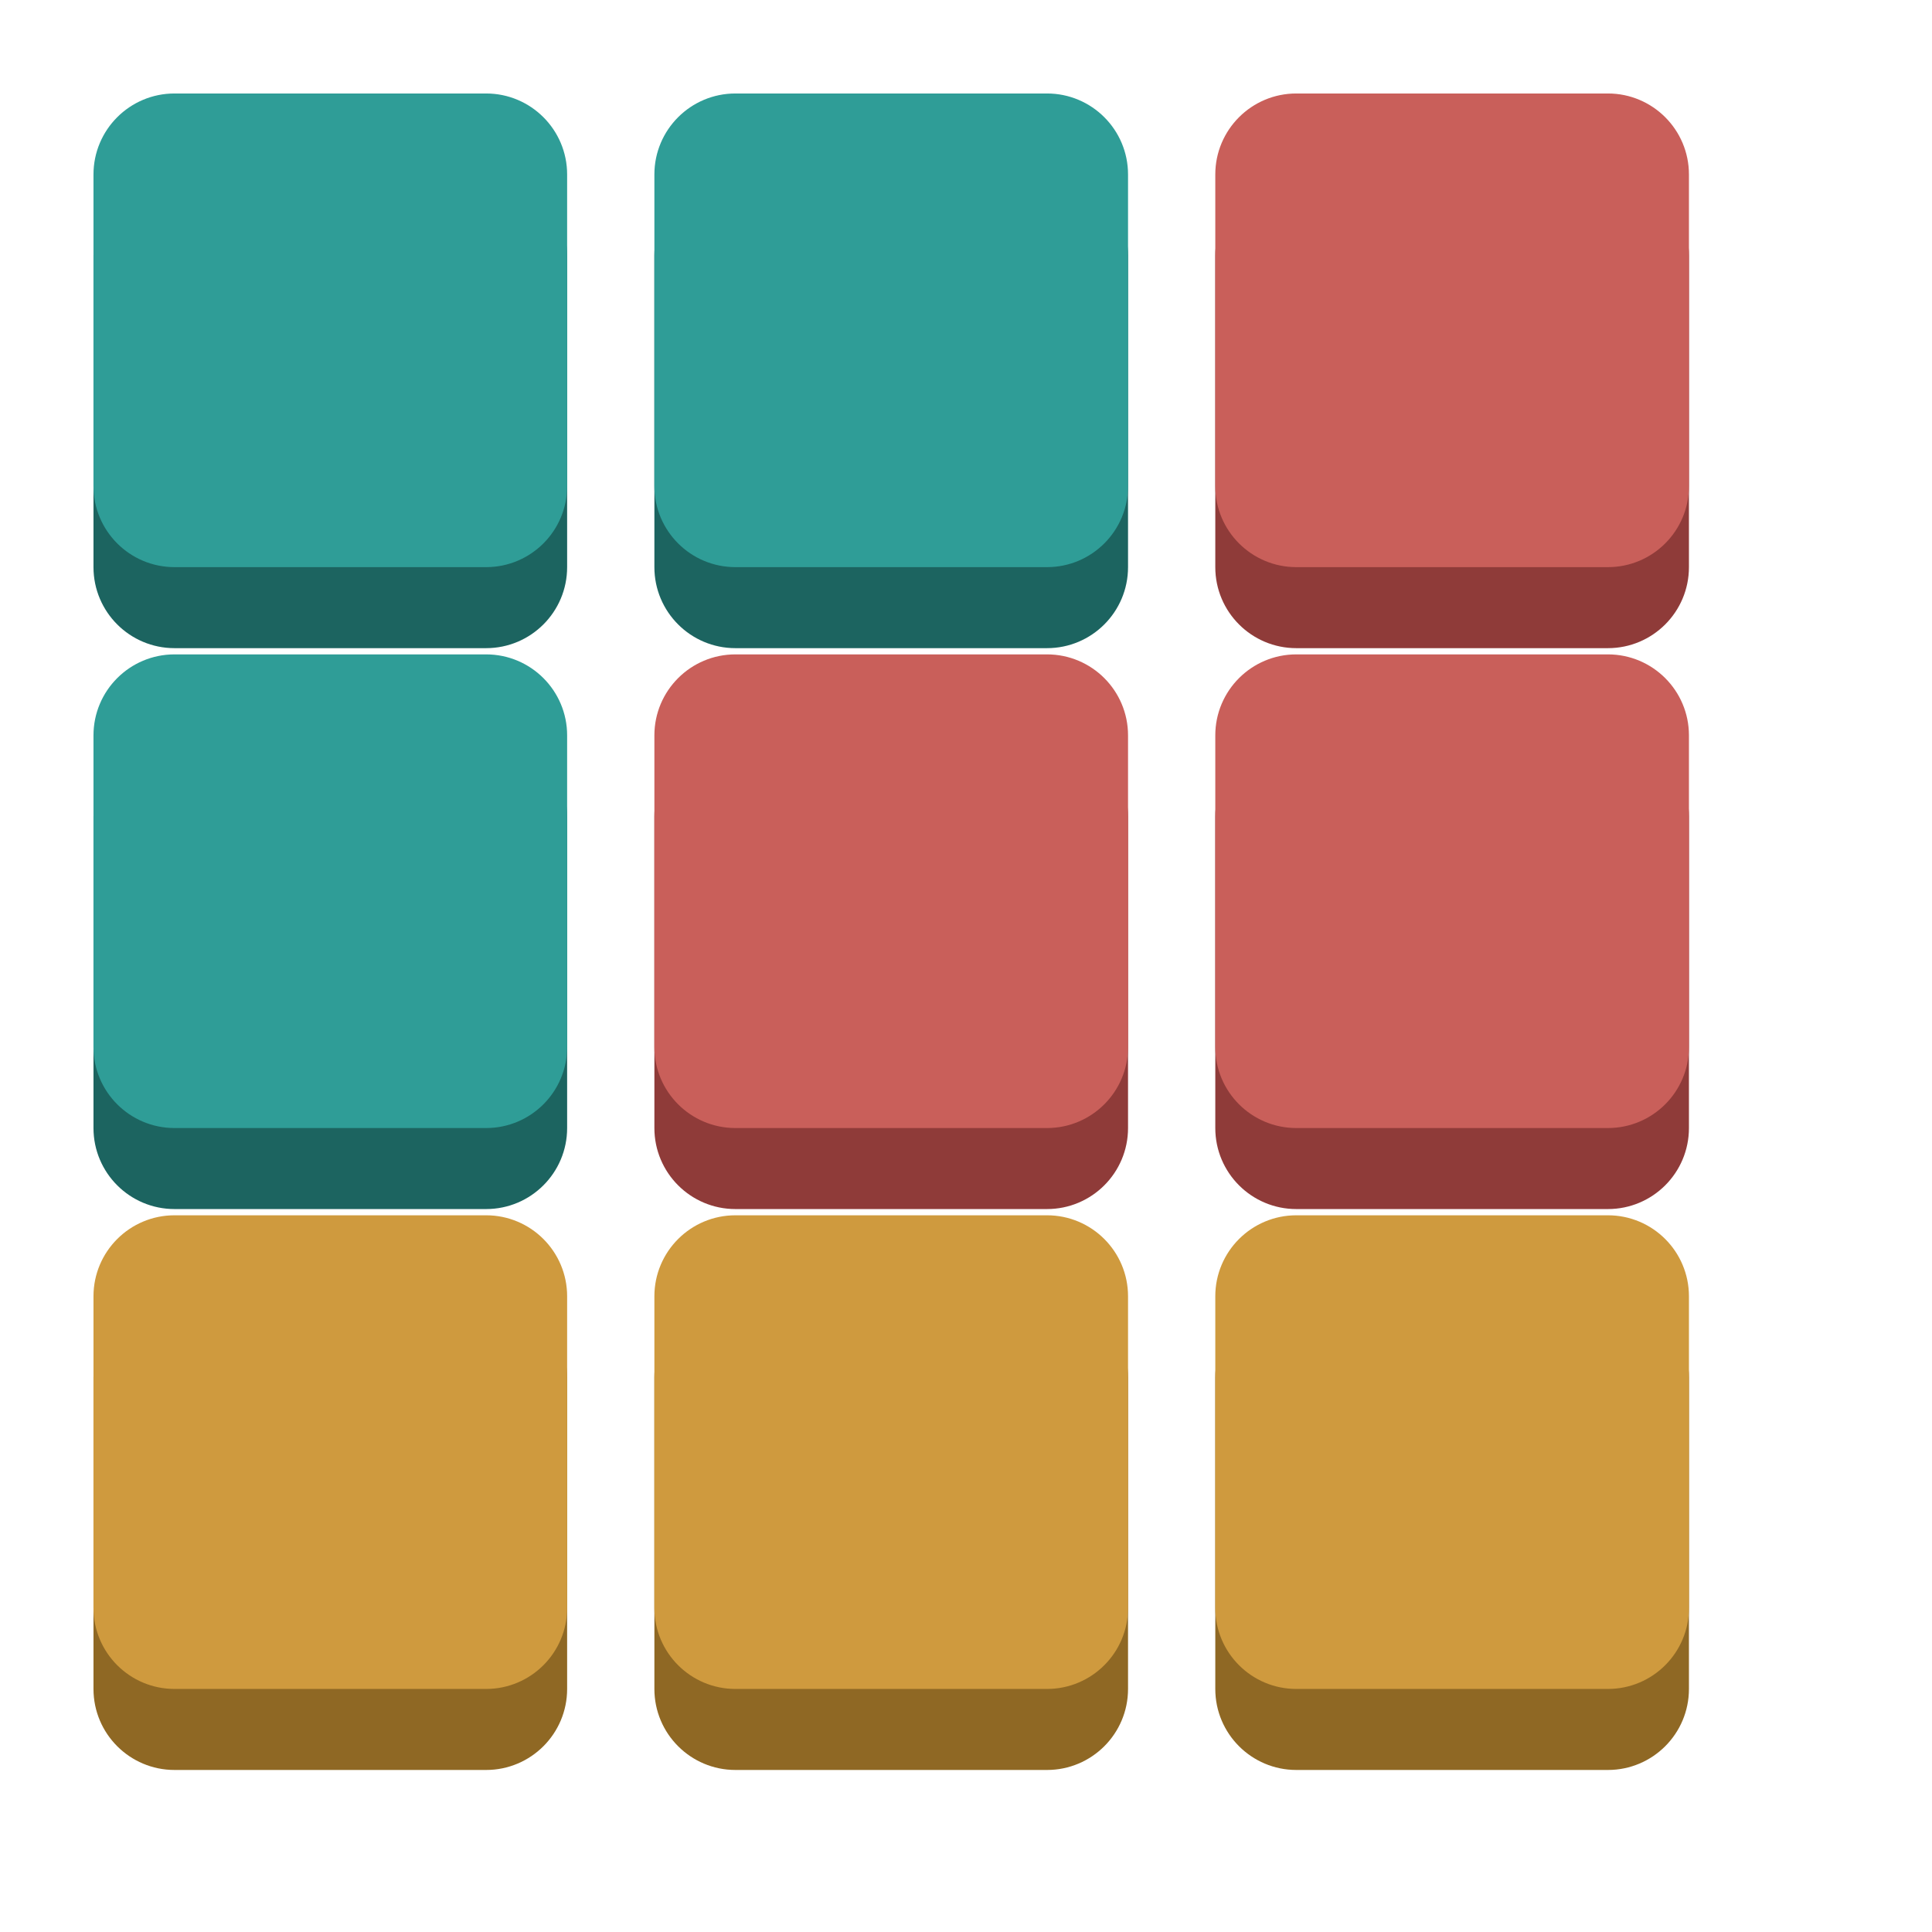
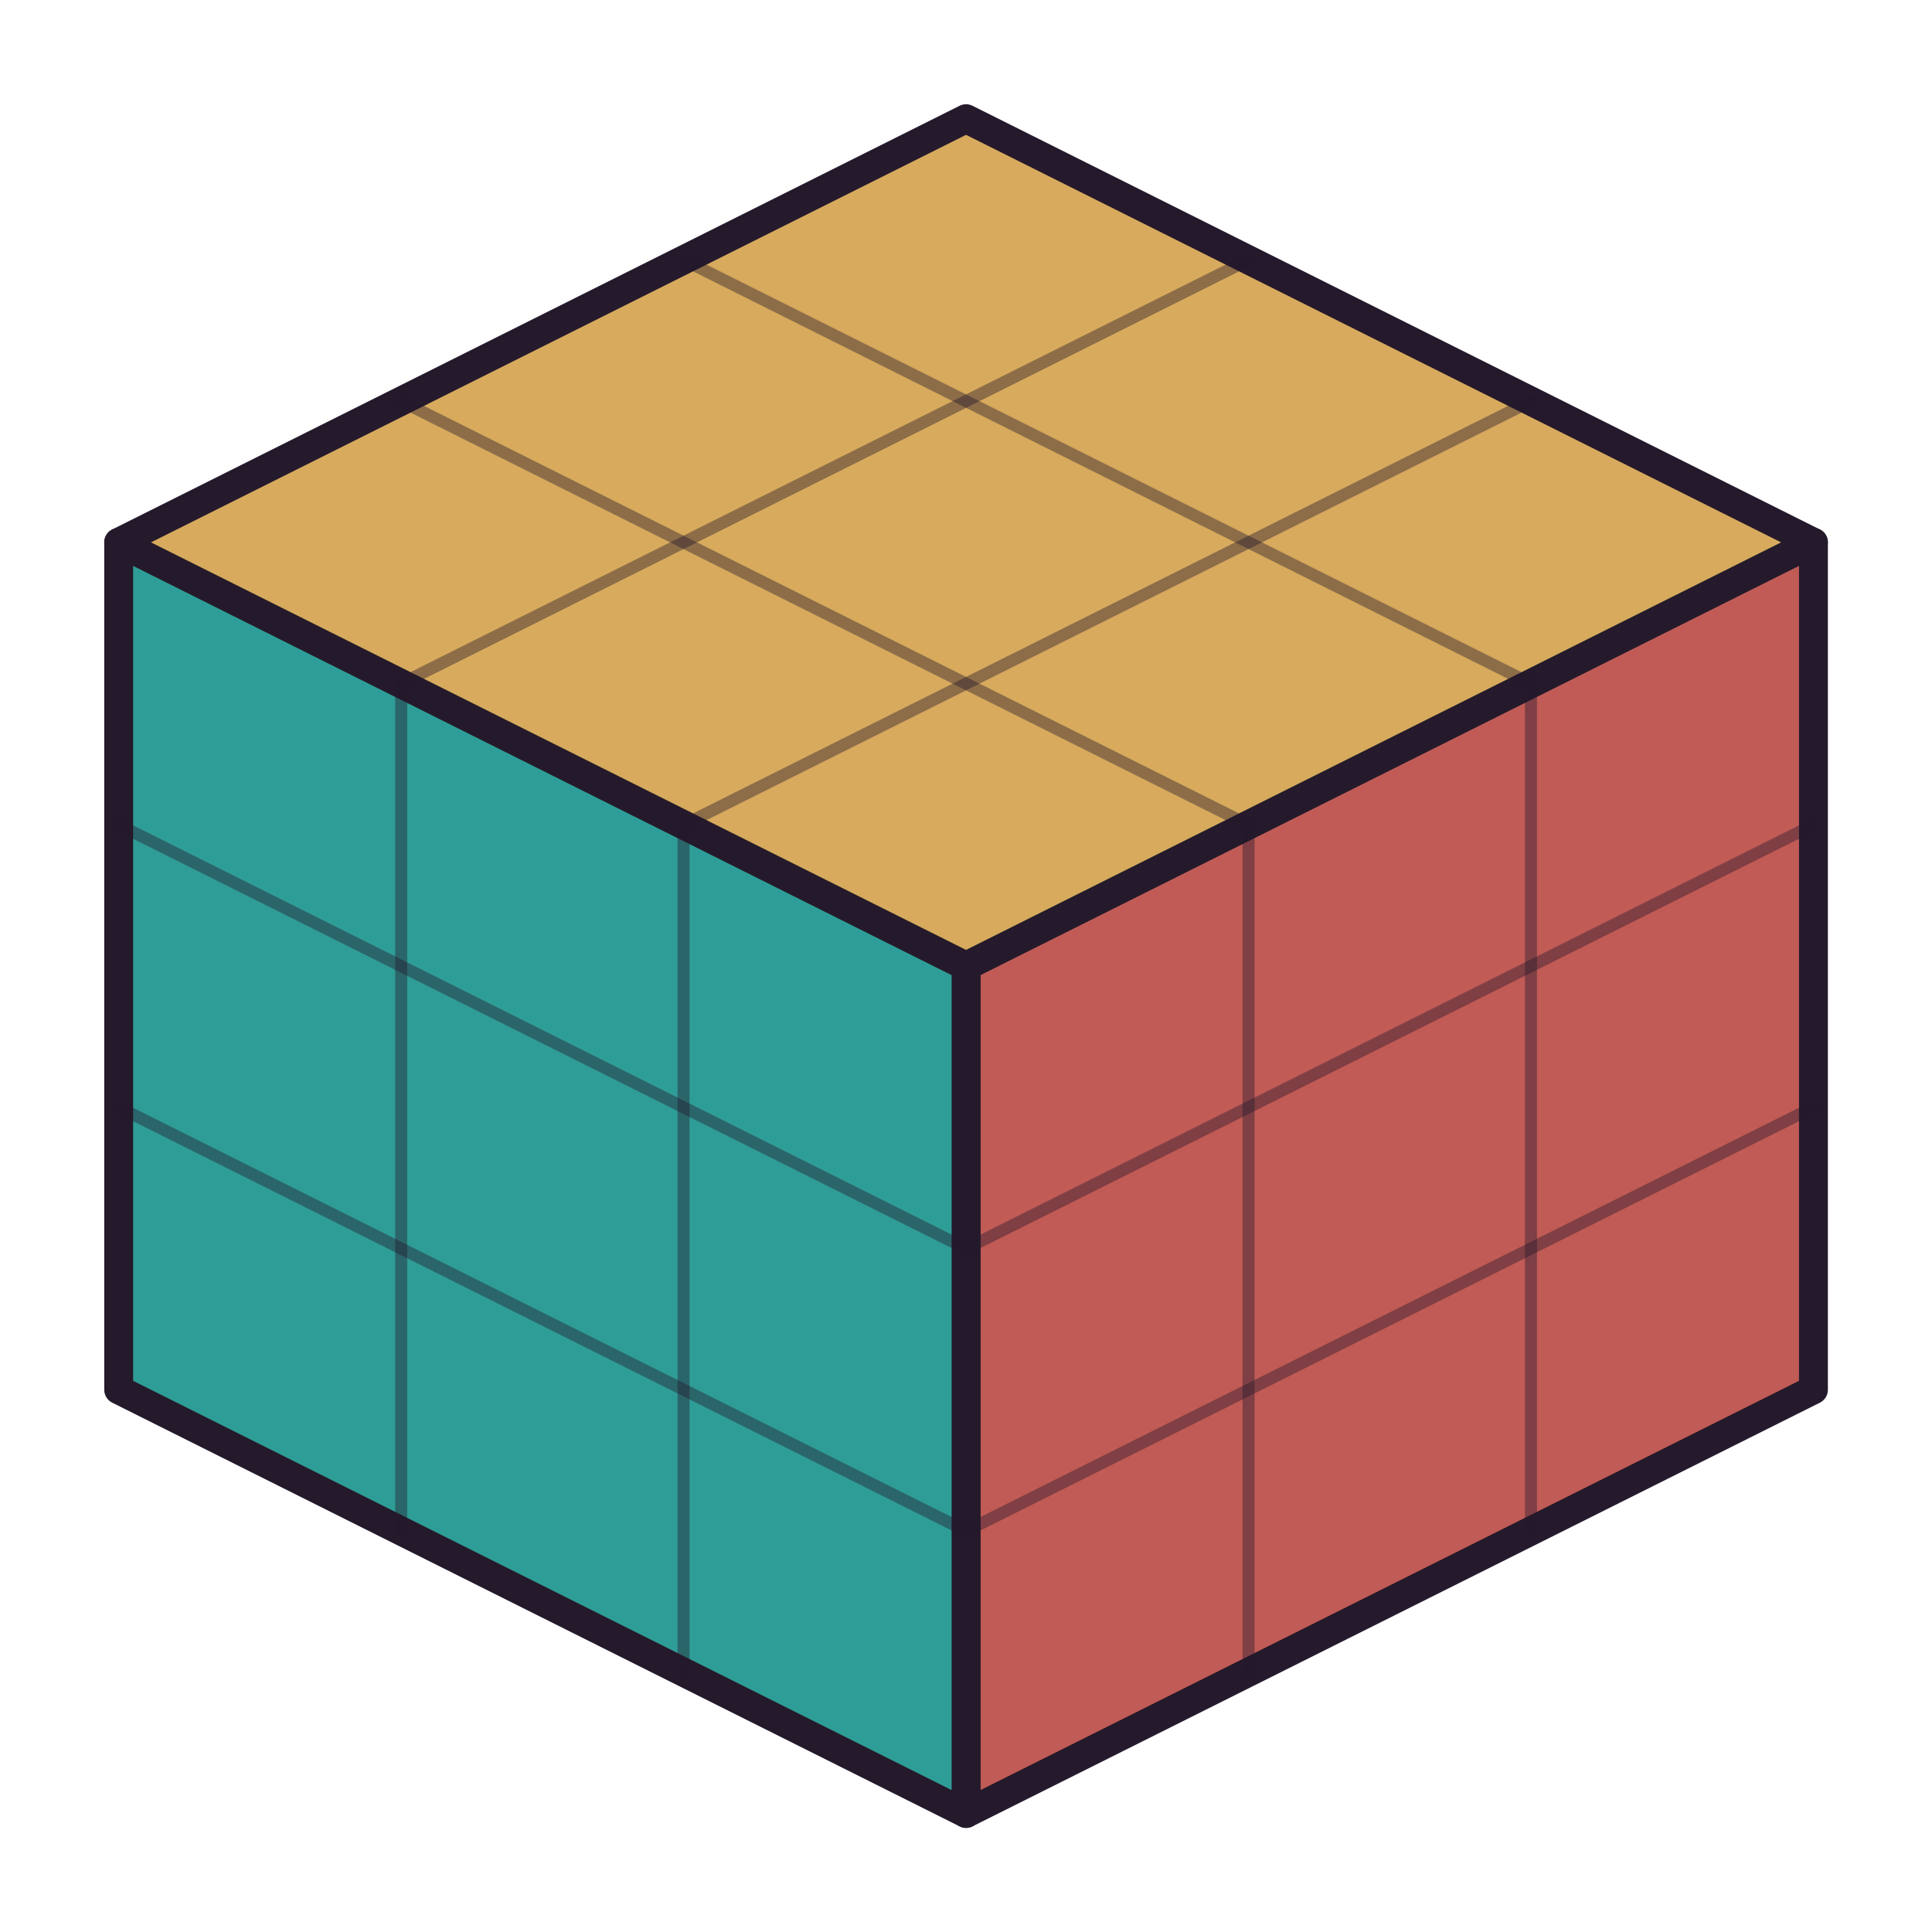
- <svg xmlns="http://www.w3.org/2000/svg" width="32" height="32" viewBox="0 0 31 31" fill="none">
-   <g>
-     <rect fill="#1c6460" height="7.6" rx="1.3" width="7.6" x="1.5" y="2.8" />
-     <rect fill="#2f9d97" height="7.6" rx="1.3" width="7.6" x="1.5" y="1.5" />
-   </g>
-   <g>
-     <rect fill="#1c6460" height="7.6" rx="1.3" width="7.6" x="10.5" y="2.8" />
-     <rect fill="#2f9d97" height="7.6" rx="1.3" width="7.6" x="10.5" y="1.5" />
-   </g>
-   <g>
-     <rect fill="#1c6460" height="7.6" rx="1.3" width="7.6" x="1.5" y="11.8" />
-     <rect fill="#2f9d97" height="7.6" rx="1.3" width="7.6" x="1.5" y="10.5" />
-   </g>
-   <g>
-     <rect fill="#8f3b39" height="7.6" rx="1.3" width="7.6" x="19.5" y="2.8" />
-     <rect fill="#c95f5a" height="7.6" rx="1.3" width="7.6" x="19.5" y="1.5" />
-   </g>
-   <g>
-     <rect fill="#8f3b39" height="7.6" rx="1.3" width="7.6" x="10.5" y="11.8" />
-     <rect fill="#c95f5a" height="7.6" rx="1.3" width="7.6" x="10.5" y="10.5" />
-   </g>
-   <g>
-     <rect fill="#8f3b39" height="7.6" rx="1.3" width="7.6" x="19.5" y="11.8" />
-     <rect fill="#c95f5a" height="7.6" rx="1.3" width="7.6" x="19.5" y="10.5" />
-   </g>
-   <g>
-     <rect fill="#8f6824" height="7.6" rx="1.3" width="7.6" x="1.5" y="20.8" />
-     <rect fill="#cf9a3e" height="7.6" rx="1.3" width="7.6" x="1.5" y="19.5" />
-   </g>
-   <g>
-     <rect fill="#8f6824" height="7.6" rx="1.3" width="7.6" x="10.5" y="20.8" />
-     <rect fill="#cf9a3e" height="7.6" rx="1.3" width="7.6" x="10.5" y="19.5" />
-   </g>
-   <g>
-     <rect fill="#8f6824" height="7.6" rx="1.3" width="7.6" x="19.5" y="20.8" />
-     <rect fill="#cf9a3e" height="7.6" rx="1.3" width="7.6" x="19.5" y="19.5" />
+ <svg xmlns="http://www.w3.org/2000/svg" width="32" height="32" viewBox="-80.26 -80.26 160.51 160.51" fill="none" role="img" aria-label="Unify mark">
+   <polygon points="70.4,-35.2 0,0 0,70.4 70.4,35.2" fill="#c15b56" stroke="#241a2b" stroke-width="2.4" stroke-linejoin="round" />
+   <polygon points="-70.4,-35.2 0,0 0,70.4 -70.4,35.2" fill="#2f9d97" stroke="#241a2b" stroke-width="2.4" stroke-linejoin="round" />
+   <polygon points="0,-70.4 70.4,-35.2 0,0 -70.4,-35.2" fill="#d7aa5d" stroke="#241a2b" stroke-width="2.4" stroke-linejoin="round" />
+   <g stroke="#241a2b" stroke-width="1" stroke-opacity="0.42" stroke-linecap="round">
+     <line x1="46.93" y1="-23.47" x2="46.93" y2="46.93" />
+     <line x1="23.47" y1="-11.73" x2="23.47" y2="58.67" />
+     <line x1="70.4" y1="-11.73" x2="0" y2="23.47" />
+     <line x1="70.4" y1="11.73" x2="0" y2="46.93" />
+     <line x1="-46.93" y1="-23.47" x2="-46.93" y2="46.93" />
+     <line x1="-23.47" y1="-11.73" x2="-23.47" y2="58.67" />
+     <line x1="-70.4" y1="-11.73" x2="0" y2="23.47" />
+     <line x1="-70.4" y1="11.73" x2="0" y2="46.93" />
+     <line x1="23.47" y1="-58.67" x2="-46.93" y2="-23.47" />
+     <line x1="46.93" y1="-46.93" x2="-23.47" y2="-11.73" />
+     <line x1="-23.47" y1="-58.67" x2="46.93" y2="-23.47" />
+     <line x1="-46.93" y1="-46.93" x2="23.47" y2="-11.73" />
  </g>
</svg>
